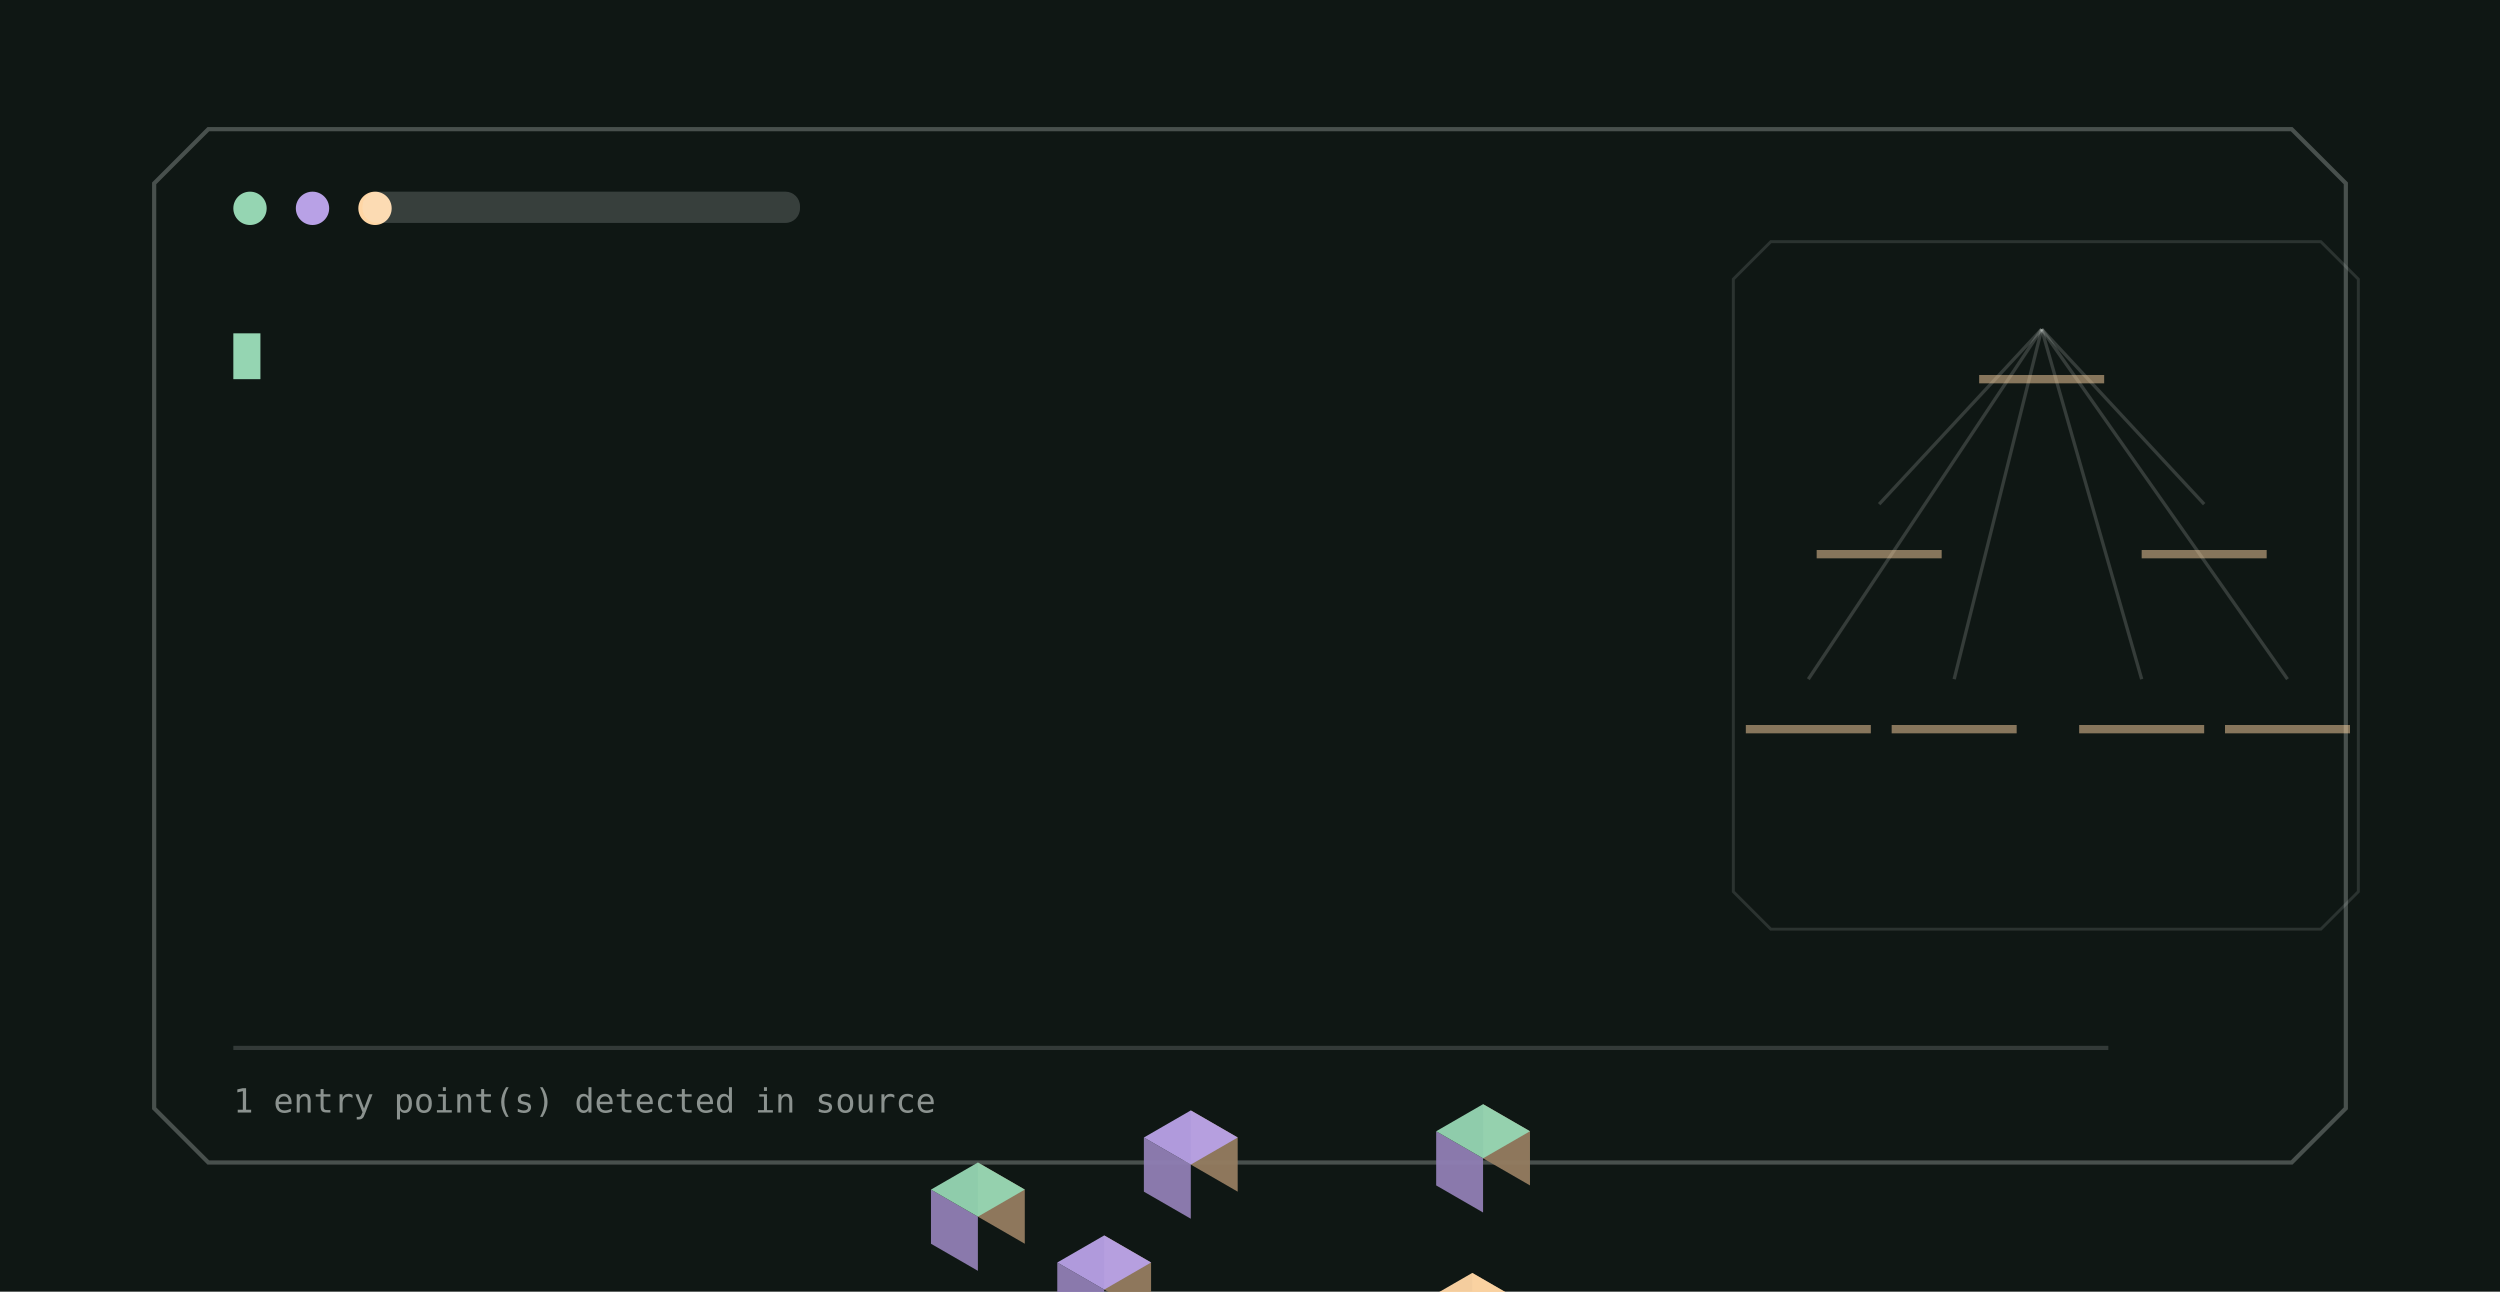
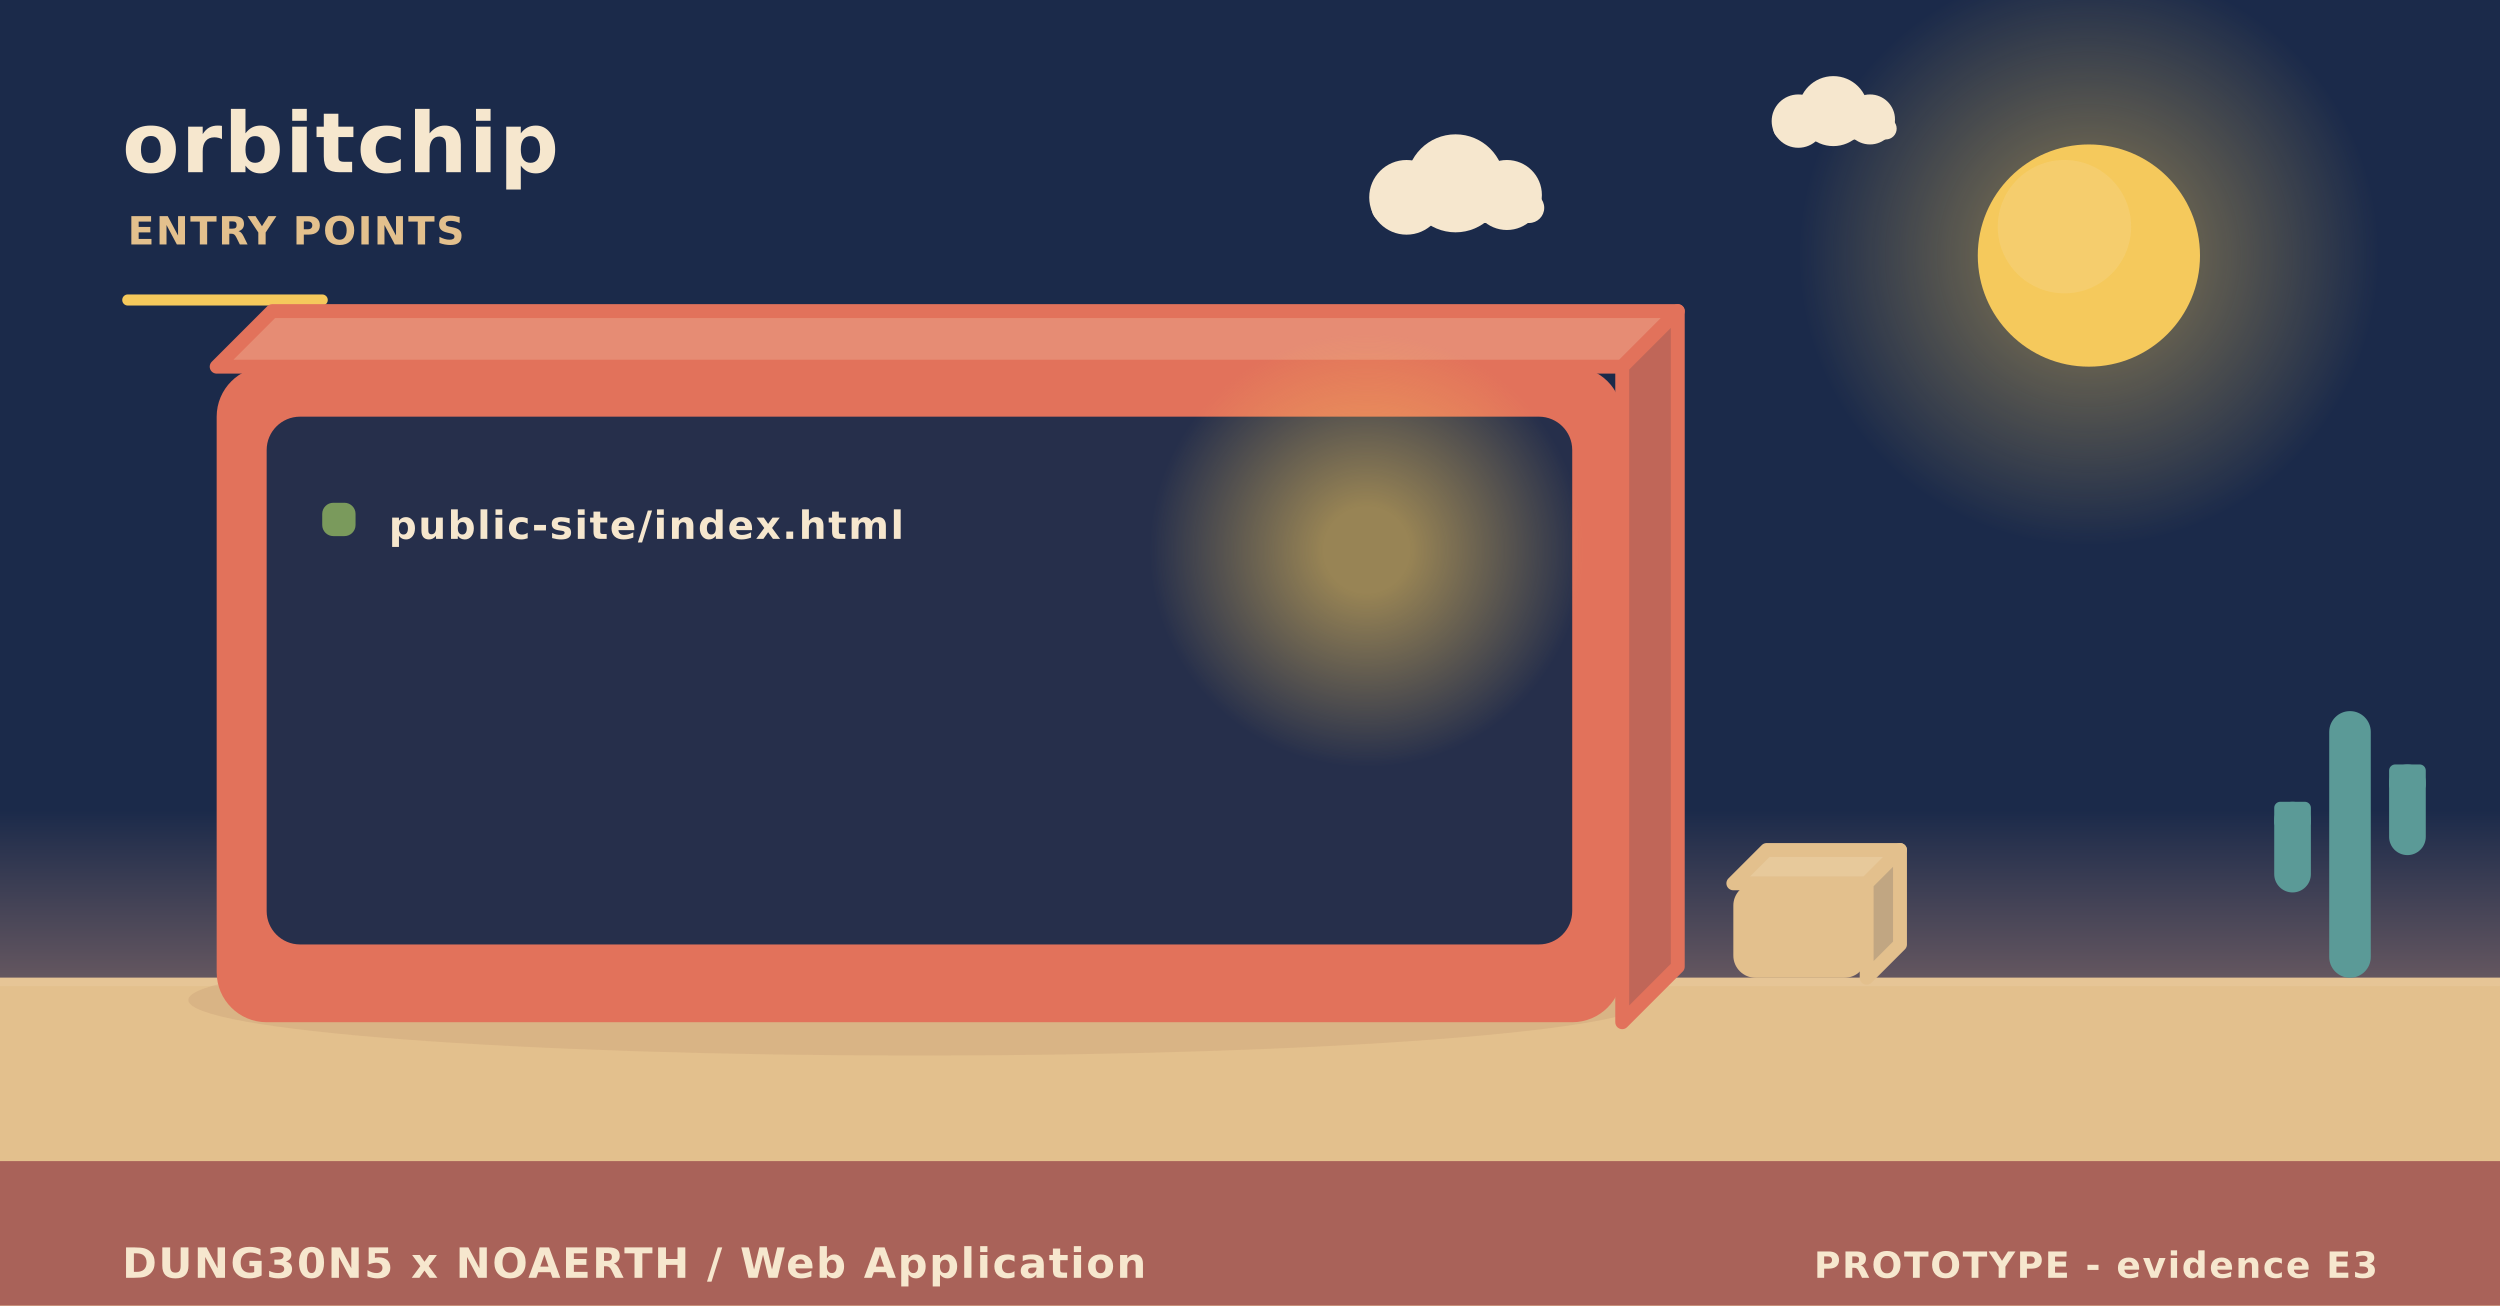
- <svg xmlns="http://www.w3.org/2000/svg" viewBox="0 0 1200 620" width="1200" height="620" role="img" aria-label="orbitchip command surface">
-   <rect width="1200" height="620" fill="#0f1714" />
-   <defs>
-     <linearGradient id="gt" x1="0" y1="0" x2="1" y2="1">
-       <stop offset="0%" stop-color="#95d5b2" />
-       <stop offset="100%" stop-color="#b8a1e6" />
-     </linearGradient>
-   </defs>
-   <path d="M100.00,62.00 H1100.00 L1126.00,88.00 V532.00 L1100.00,558.00 H100.00 L74.00,532.00 V88.00 Z" fill="none" stroke="rgba(240,248,244,0.300)" stroke-width="2.00" opacity="0.85" />
-   <circle cx="120.00" cy="100.00" r="8.00" fill="#95d5b2" opacity="1.00" />
-   <circle cx="150.00" cy="100.00" r="8.00" fill="#b8a1e6" opacity="1.00" />
-   <circle cx="180.00" cy="100.00" r="8.00" fill="#ffd6a5" opacity="1.00" />
-   <rect x="174.00" y="92.00" width="210.00" height="15.00" rx="7.00" fill="rgba(240,248,244,0.180)" opacity="1.00" />
-   <text x="112" y="148" font-family="ui-monospace,SFMono-Regular,Menlo,monospace" font-size="21" fill="rgba(240,248,244,0.800)" opacity="0">public-site/index.html<animate attributeName="opacity" values="0;1;1;0" dur="1.5s" begin="0.0s" repeatCount="indefinite" />
-   </text>
-   <rect x="112" y="160" width="13" height="22" fill="#95d5b2">
-     <animate attributeName="opacity" values="1;0;1" dur="1.05s" begin="0s" repeatCount="indefinite" />
-   </rect>
-   <path d="M850.00,116.00 H1114.00 L1132.00,134.00 V428.00 L1114.00,446.00 H850.00 L832.00,428.00 V134.00 Z" fill="none" stroke="rgba(240,248,244,0.180)" stroke-width="1.40" opacity="0.70" />
-   <line x1="980.00" y1="158.00" x2="902.00" y2="242.00" stroke="rgba(240,248,244,0.300)" stroke-width="1.60" opacity="0.55" />
-   <line x1="980.00" y1="158.00" x2="1058.00" y2="242.00" stroke="rgba(240,248,244,0.300)" stroke-width="1.60" opacity="0.55" />
-   <line x1="980.00" y1="158.00" x2="868.00" y2="326.00" stroke="rgba(240,248,244,0.300)" stroke-width="1.60" opacity="0.55" />
-   <line x1="980.00" y1="158.00" x2="938.00" y2="326.00" stroke="rgba(240,248,244,0.300)" stroke-width="1.60" opacity="0.55" />
-   <line x1="980.00" y1="158.00" x2="1028.00" y2="326.00" stroke="rgba(240,248,244,0.300)" stroke-width="1.60" opacity="0.55" />
-   <line x1="980.00" y1="158.00" x2="1098.00" y2="326.00" stroke="rgba(240,248,244,0.300)" stroke-width="1.60" opacity="0.55" />
-   <polygon points="711.87,556.00 734.39,569.00 734.39,543.00 711.87,530.00" fill="#947c60" opacity="0.95" />
-   <polygon points="689.36,569.00 711.87,582.00 711.87,556.00 689.36,543.00" fill="#907eb3" opacity="0.95" />
-   <polygon points="711.87,530.00 734.39,543.00 711.87,556.00 689.36,543.00" fill="#95d5b2" opacity="0.95" />
+ <svg xmlns="http://www.w3.org/2000/svg" width="900" height="470" viewBox="0 0 900 470" role="img" aria-label="orbitchip - how it is operated">
+   <linearGradient id="skyt" x1="0" y1="0" x2="0" y2="1">
+     <stop offset="0" stop-color="#1b2a4a" />
+     <stop offset="0.62" stop-color="#1b2a4a" />
+     <stop offset="1" stop-color="#f3ad8a" />
+   </linearGradient>
+   <rect width="900" height="470" fill="url(#skyt)" />
+   <radialGradient id="sunt">
+     <stop offset="0.35" stop-color="#f5c95c" stop-opacity="0.34" />
+     <stop offset="1" stop-color="#f5c95c" stop-opacity="0" />
+   </radialGradient>
+   <circle cx="752" cy="92" r="104" fill="url(#sunt)" />
+   <circle cx="752" cy="92" r="40" fill="#f5c95c" />
+   <circle cx="743.2" cy="81.6" r="24" fill="#f5d27e" opacity="0.5" />
  <g>
-     <rect x="950.00" y="180.00" width="60.00" height="4.00" rx="0.00" fill="rgba(255,214,165,0.500)" opacity="1.00" />
-     <animate attributeName="opacity" values="0.25;1.0;0.25" dur="9.7s" begin="0.0s" repeatCount="indefinite" />
+     <circle cx="524" cy="66" r="17.64" fill="#f6e7ce" />
+     <circle cx="506.36" cy="71.04" r="13.44" fill="#f6e7ce" />
+     <circle cx="542.48" cy="70.2" r="12.6" fill="#f6e7ce" />
+     <rect x="493.76" y="69.36" width="62.16" height="10.92" rx="5.46" fill="#f6e7ce" />
+     <animateTransform attributeName="transform" type="translate" values="0 0;24 0;0 0" dur="36s" begin="0s" repeatCount="indefinite" />
  </g>
-   <polygon points="571.58,559.00 594.09,572.00 594.09,546.00 571.58,533.00" fill="#947c60" opacity="0.95" />
-   <polygon points="549.06,572.00 571.58,585.00 571.58,559.00 549.06,546.00" fill="#907eb3" opacity="0.95" />
-   <polygon points="571.58,533.00 594.09,546.00 571.58,559.00 549.06,546.00" fill="#b8a1e6" opacity="0.95" />
  <g>
-     <rect x="872.00" y="264.00" width="60.00" height="4.00" rx="0.00" fill="rgba(255,214,165,0.500)" opacity="1.00" />
-     <animate attributeName="opacity" values="0.25;1.0;0.25" dur="9.7s" begin="0.4s" repeatCount="indefinite" />
+     <circle cx="660" cy="40" r="12.6" fill="#f6e7ce" />
+     <circle cx="647.4" cy="43.6" r="9.6" fill="#f6e7ce" />
+     <circle cx="673.2" cy="43" r="9" fill="#f6e7ce" />
+     <rect x="638.4" y="42.4" width="44.4" height="7.8" rx="3.9" fill="#f6e7ce" />
+     <animateTransform attributeName="transform" type="translate" values="0 0;-18 0;0 0" dur="46s" begin="3s" repeatCount="indefinite" />
  </g>
-   <polygon points="706.68,637.00 729.19,650.00 729.19,624.00 706.68,611.00" fill="#947c60" opacity="0.95" />
-   <polygon points="684.16,650.00 706.68,663.00 706.68,637.00 684.16,624.00" fill="#907eb3" opacity="0.95" />
-   <polygon points="706.68,611.00 729.19,624.00 706.68,637.00 684.16,624.00" fill="#ffd6a5" opacity="0.95" />
+   <rect x="0" y="352" width="900" height="118" fill="#e3c08d" />
+   <rect x="0" y="352" width="900" height="3" fill="#e6c596" />
+   <text x="44" y="62" font-family="Verdana,DejaVu Sans,sans-serif" font-size="30" font-weight="700" letter-spacing="0.6" fill="#f6e7ce" text-anchor="start">orbitchip</text>
+   <text x="46" y="88" font-family="Verdana,DejaVu Sans,sans-serif" font-size="14" font-weight="700" letter-spacing="0.6" fill="#e3c08d" text-anchor="start">ENTRY POINTS</text>
+   <rect x="44" y="106" width="74" height="4" rx="2" fill="#f5c95c" />
+   <ellipse cx="331" cy="360" rx="263.2" ry="20" fill="rgba(138,90,68,0.11)" />
+   <path d="M78,132 L584,132 L604,112 L98,112 Z" fill="#e68c74" stroke="#e2725b" stroke-width="5" stroke-linejoin="round" />
+   <path d="M584,132 L604,112 L604,348 L584,368 Z" fill="#c06658" stroke="#e2725b" stroke-width="5" stroke-linejoin="round" />
+   <rect x="78" y="132" width="506" height="236" rx="18" fill="#e2725b" />
+   <rect x="96" y="150" width="470" height="190" rx="12" fill="#1b2a4a" opacity="0.94" />
+   <radialGradient id="lamp98019">
+     <stop offset="0.2" stop-color="#f5c95c" stop-opacity="0.55" />
+     <stop offset="1" stop-color="#f5c95c" stop-opacity="0" />
+   </radialGradient>
+   <circle cx="492" cy="198" r="78" fill="url(#lamp98019)" />
+   <rect x="116" y="181" width="12" height="12" rx="4" fill="#7a9a5c" />
  <g>
-     <rect x="1028.00" y="264.00" width="60.00" height="4.00" rx="0.00" fill="rgba(255,214,165,0.500)" opacity="1.00" />
-     <animate attributeName="opacity" values="0.25;1.0;0.25" dur="9.7s" begin="0.8s" repeatCount="indefinite" />
+     <text x="140" y="194" font-family="Verdana,DejaVu Sans,sans-serif" font-size="14" font-weight="700" letter-spacing="0.6" fill="#f6e7ce" text-anchor="start">public-site/index.html</text>
+     <animateTransform attributeName="transform" type="translate" values="0 10;0 0" dur="0.7s" begin="0.4s" fill="freeze" />
  </g>
-   <polygon points="469.39,584.00 491.90,597.00 491.90,571.00 469.39,558.00" fill="#947c60" opacity="0.95" />
-   <polygon points="446.87,597.00 469.39,610.00 469.39,584.00 446.87,571.00" fill="#907eb3" opacity="0.95" />
-   <polygon points="469.39,558.00 491.90,571.00 469.39,584.00 446.87,571.00" fill="#95d5b2" opacity="0.95" />
-   <g>
-     <rect x="838.00" y="348.00" width="60.00" height="4.00" rx="0.00" fill="rgba(255,214,165,0.500)" opacity="1.00" />
-     <animate attributeName="opacity" values="0.25;1.0;0.25" dur="9.7s" begin="1.2s" repeatCount="indefinite" />
-   </g>
-   <polygon points="530.01,619.00 552.52,632.00 552.52,606.00 530.01,593.00" fill="#947c60" opacity="0.95" />
-   <polygon points="507.49,632.00 530.01,645.00 530.01,619.00 507.49,606.00" fill="#907eb3" opacity="0.95" />
-   <polygon points="530.01,593.00 552.52,606.00 530.01,619.00 507.49,606.00" fill="#b8a1e6" opacity="0.95" />
-   <g>
-     <rect x="908.00" y="348.00" width="60.00" height="4.00" rx="0.00" fill="rgba(255,214,165,0.500)" opacity="1.00" />
-     <animate attributeName="opacity" values="0.25;1.0;0.25" dur="9.7s" begin="1.6s" repeatCount="indefinite" />
-   </g>
-   <polygon points="607.95,664.00 630.47,677.00 630.47,651.00 607.95,638.00" fill="#947c60" opacity="0.95" />
-   <polygon points="585.43,677.00 607.95,690.00 607.95,664.00 585.43,651.00" fill="#907eb3" opacity="0.95" />
-   <polygon points="607.95,638.00 630.47,651.00 607.95,664.00 585.43,651.00" fill="#ffd6a5" opacity="0.95" />
-   <g>
-     <rect x="998.00" y="348.00" width="60.00" height="4.00" rx="0.00" fill="rgba(255,214,165,0.500)" opacity="1.00" />
-     <animate attributeName="opacity" values="0.25;1.0;0.25" dur="9.7s" begin="2.0s" repeatCount="indefinite" />
-   </g>
-   <polygon points="668.57,699.00 691.09,712.00 691.09,686.00 668.57,673.00" fill="#947c60" opacity="0.95" />
-   <polygon points="646.05,712.00 668.57,725.00 668.57,699.00 646.05,686.00" fill="#907eb3" opacity="0.95" />
-   <polygon points="668.57,673.00 691.09,686.00 668.57,699.00 646.05,686.00" fill="#95d5b2" opacity="0.95" />
-   <g>
-     <rect x="1068.00" y="348.00" width="60.00" height="4.00" rx="0.00" fill="rgba(255,214,165,0.500)" opacity="1.00" />
-     <animate attributeName="opacity" values="0.25;1.0;0.25" dur="9.7s" begin="2.4s" repeatCount="indefinite" />
-   </g>
-   <rect x="112.00" y="502.00" width="900.00" height="2.00" rx="0.00" fill="rgba(240,248,244,0.160)" opacity="1.00" />
-   <text x="112" y="534" font-family="ui-monospace,Menlo,monospace" font-size="16" fill="rgba(240,248,244,0.550)">1 entry point(s) detected in source</text>
+   <path d="M624,318 L672,318 L684,306 L636,306 Z" fill="#e7c99b" stroke="#e3c08d" stroke-width="5" stroke-linejoin="round" />
+   <path d="M672,318 L684,306 L684,340 L672,352 Z" fill="#c1a682" stroke="#e3c08d" stroke-width="5" stroke-linejoin="round" />
+   <rect x="624" y="318" width="48" height="34" rx="8" fill="#e3c08d" />
+   <rect x="838.52" y="256" width="14.96" height="96" rx="7.48" fill="#5b9a97" />
+   <rect x="818.72" y="288.64" width="13.2" height="32.64" rx="6.6" fill="#5b9a97" />
+   <rect x="818.72" y="288.64" width="13.2" height="9.6" rx="2.2" fill="#5b9a97" />
+   <rect x="860.08" y="275.2" width="13.2" height="32.64" rx="6.6" fill="#5b9a97" />
+   <rect x="860.08" y="275.2" width="13.2" height="9.6" rx="2.2" fill="#5b9a97" />
+   <rect x="0" y="418" width="900" height="52" rx="0" fill="#a65c56" opacity="0.94" />
+   <text x="44" y="460" font-family="Verdana,DejaVu Sans,sans-serif" font-size="15" font-weight="700" letter-spacing="0.6" fill="#f6e7ce" text-anchor="start">DUNG30N5 x NOAERTH  /  Web Application</text>
+   <text x="856" y="460" font-family="Verdana,DejaVu Sans,sans-serif" font-size="13" font-weight="700" letter-spacing="0.6" fill="#f6e7ce" text-anchor="end">PROTOTYPE  -  evidence E3</text>
</svg>
